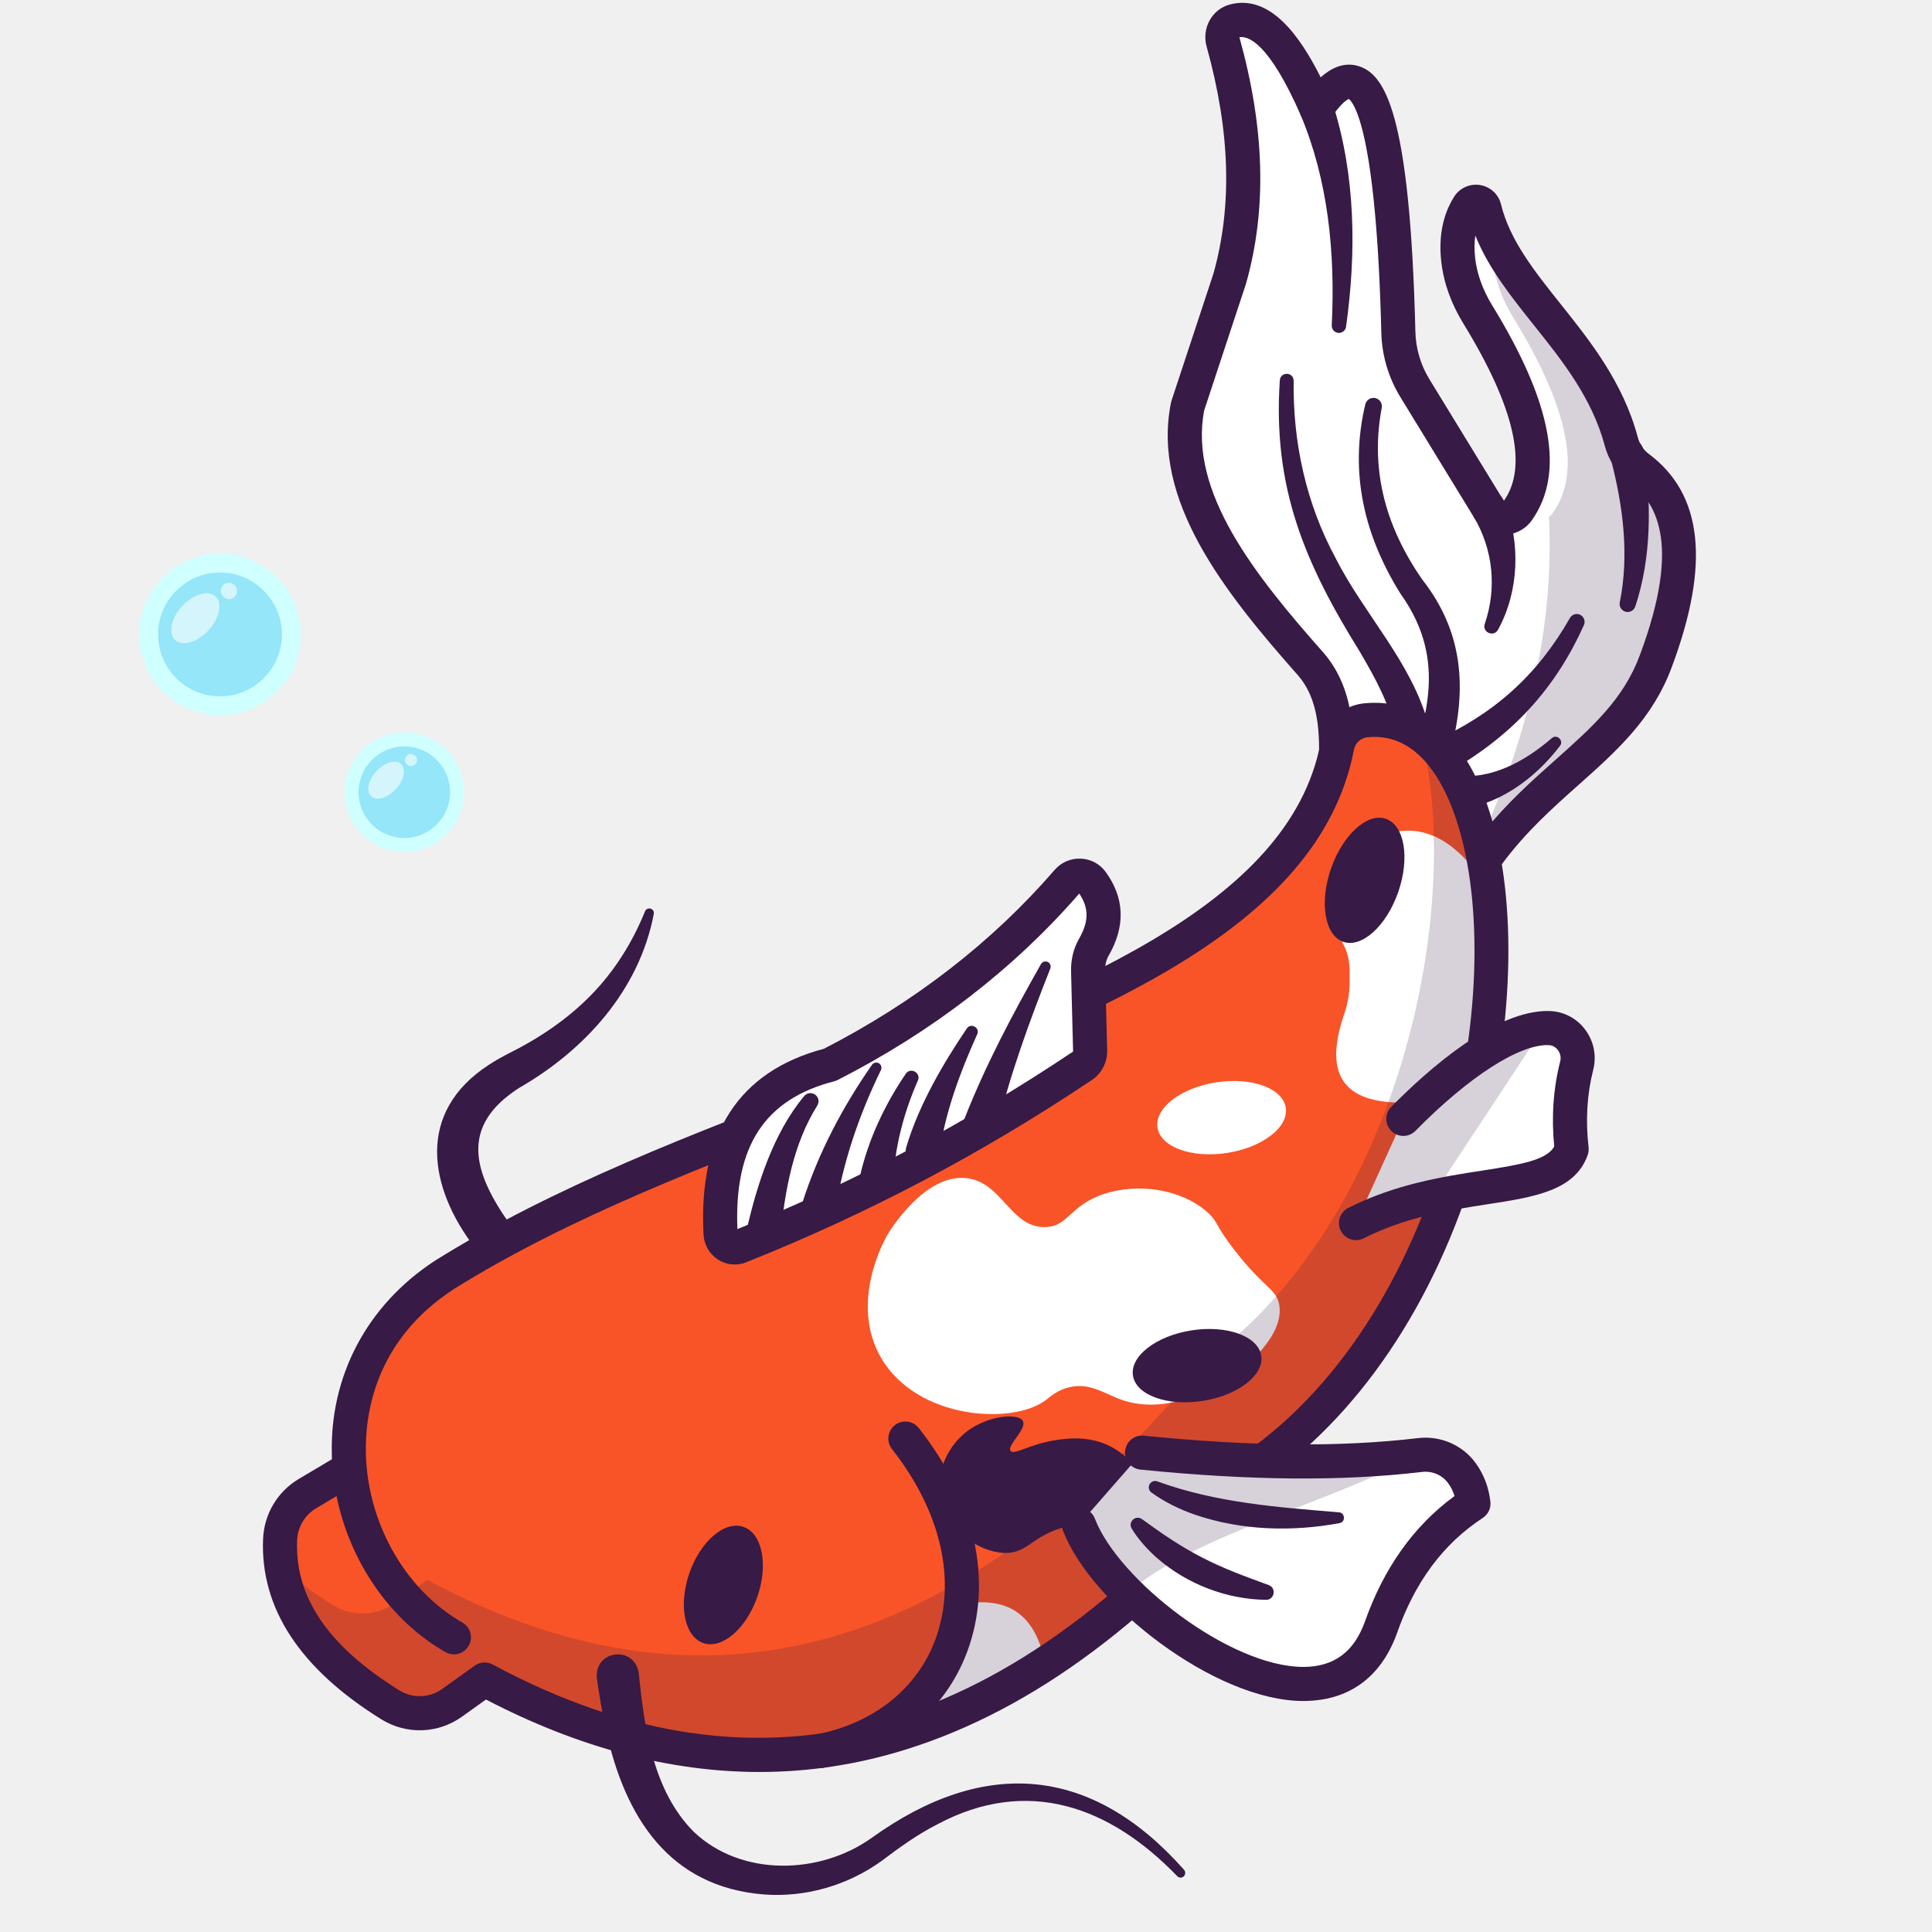
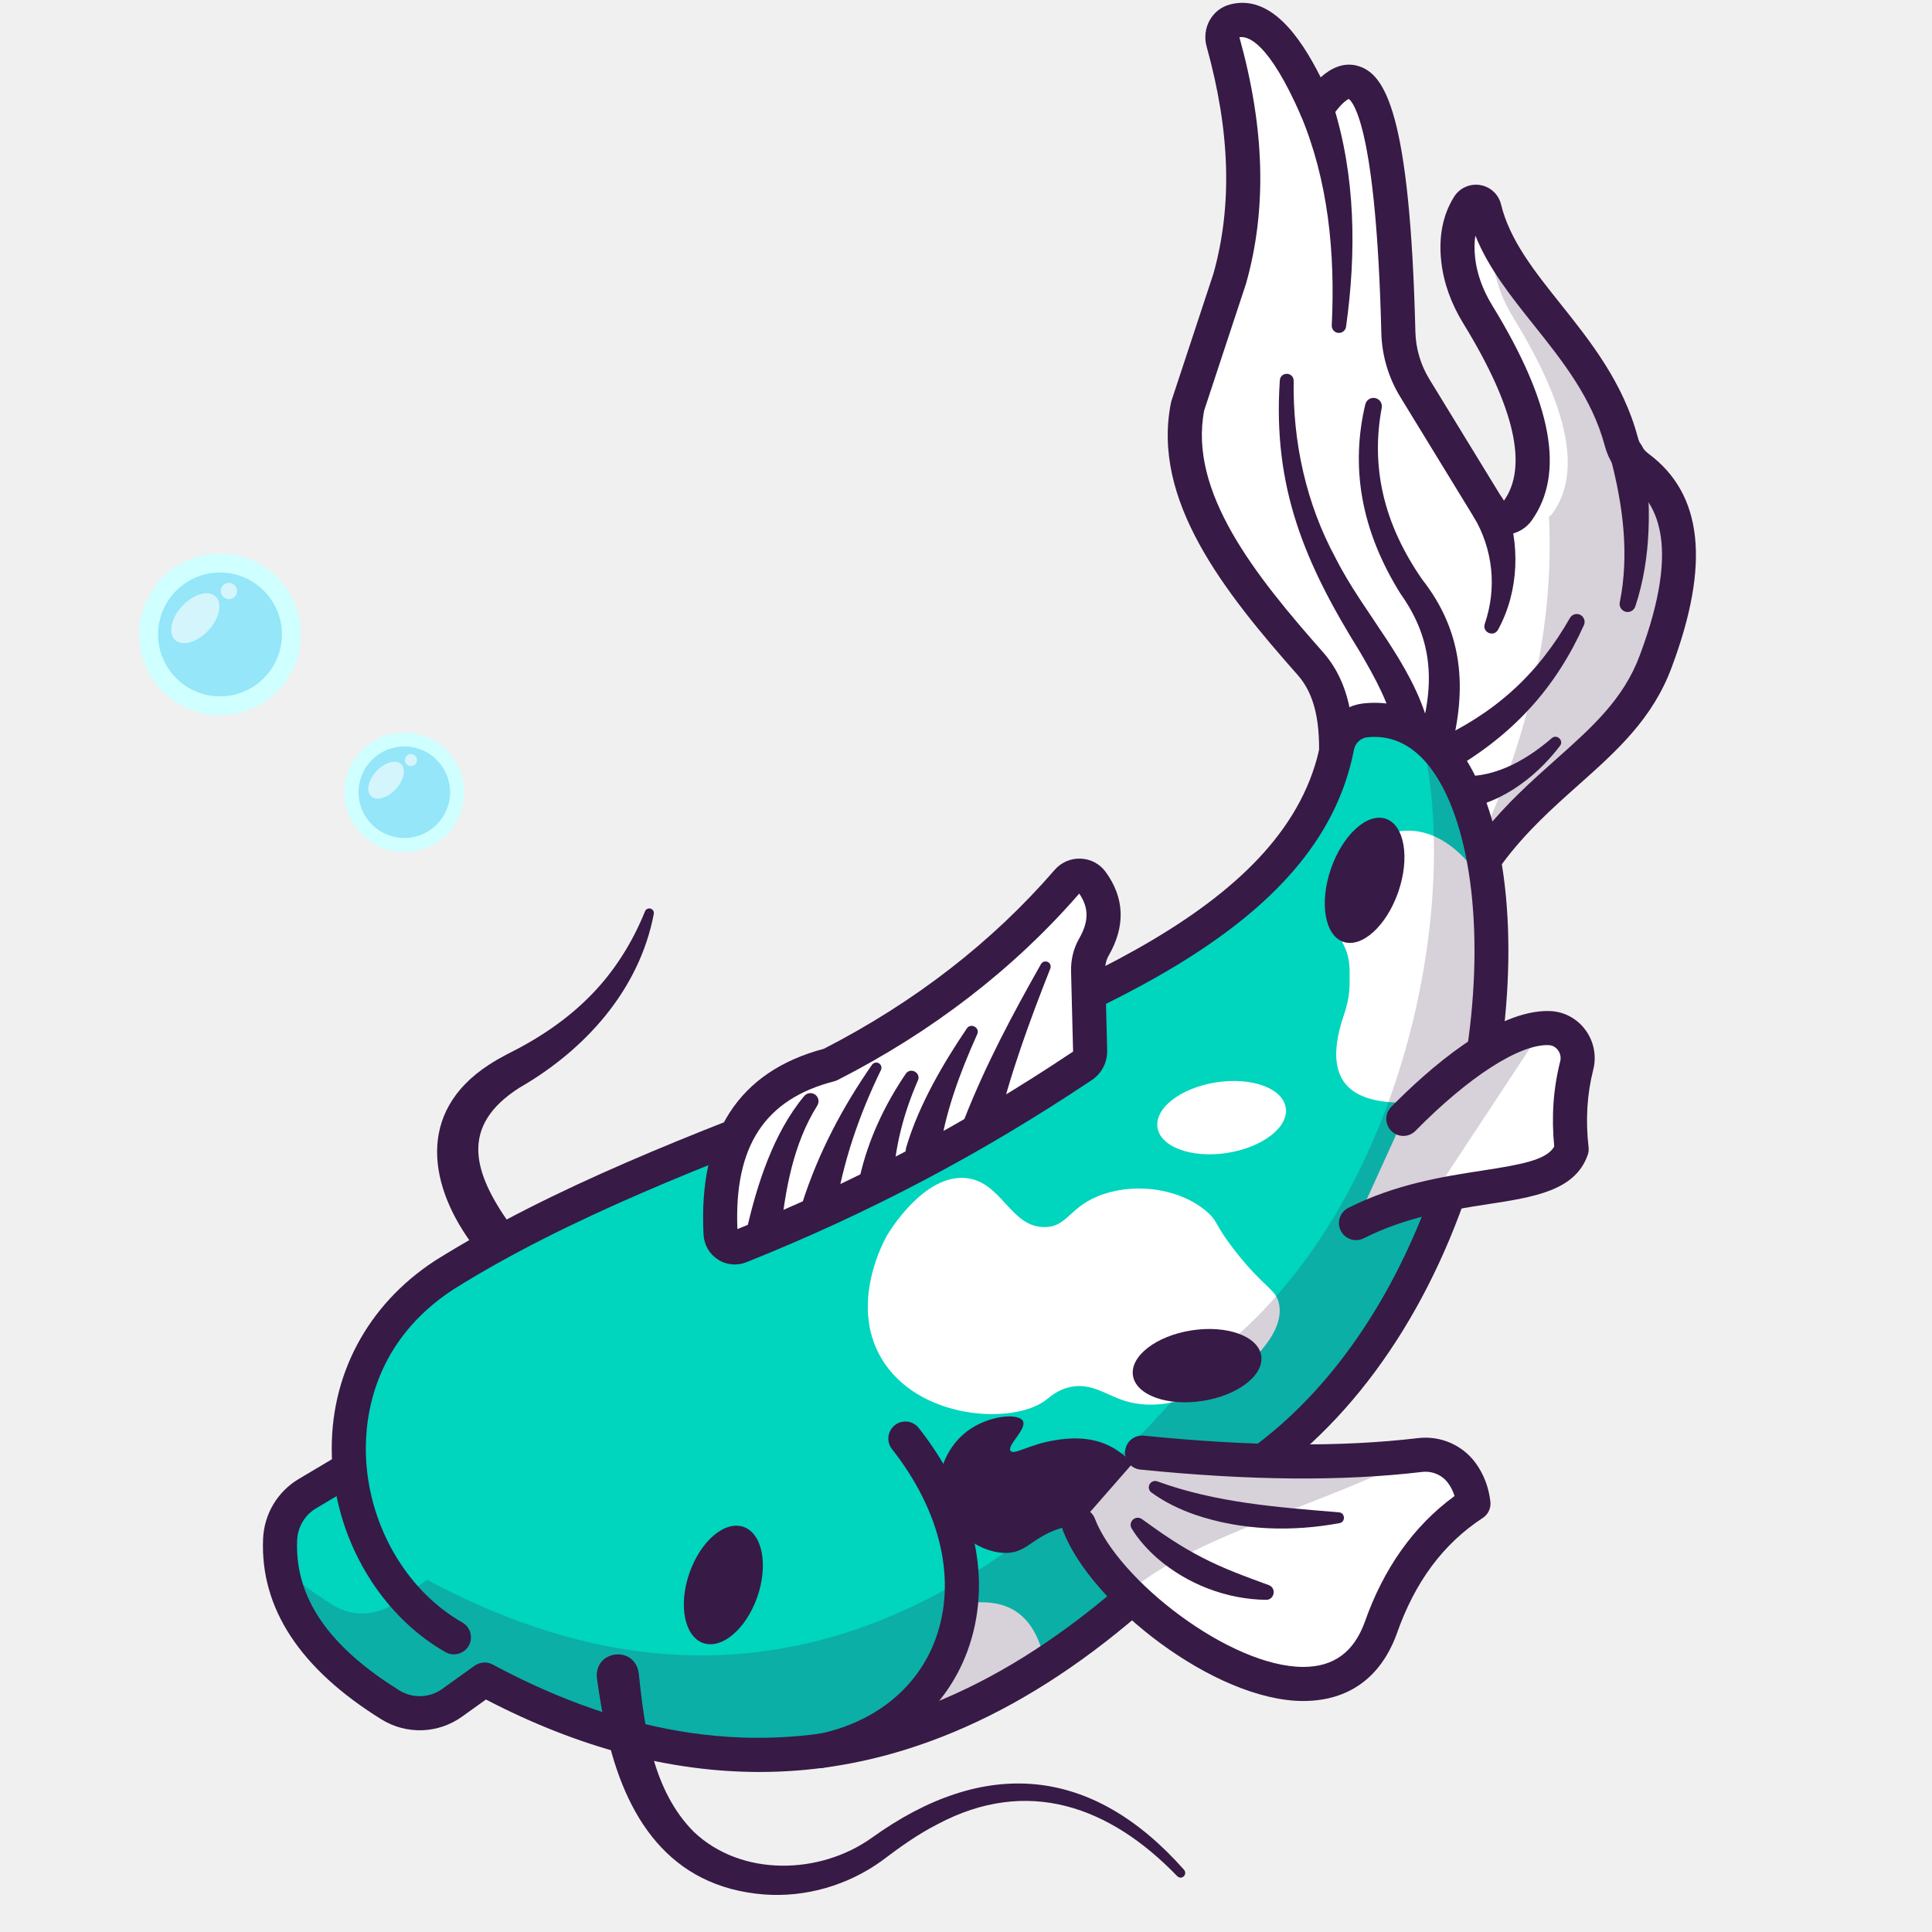
<svg xmlns="http://www.w3.org/2000/svg" version="1.1" id="Layer_1" x="0px" y="0px" viewBox="500 300 3100 3100" xml:space="preserve">
  <g>
    <g>
      <g>
        <g>
          <g>
            <path style="fill:#FFFFFF;" d="M3156.846,1360.813c-45.913,124.292-160.021,174.5-253.03,289.139       c-5.317,6.435-10.466,13.039-15.53,19.898l-63.384-36.831l-181.712-105.665c3.207-61.722-3.038-118.704-39.161-160.869       c-120.607-136.145-226.782-272.883-198.339-414.871l67.52-204.641c33.591-119.466,26.164-246.806-10.803-379.819       c-3.967-14.309,3.797-29.718,18.062-33.529c38.993-10.329,82.122,27.009,132.001,140.972       c73.765-108.713,121.873-22.183,131.242,358.567c0.844,31.666,9.958,62.571,26.5,89.494l119.004,194.651       c8.778,14.308,27.43,17.272,40.005,8.128c2.364-1.693,4.558-3.894,6.33-6.435c43.044-60.706,30.974-159.091-64.145-314.032       c-16.373-26.755-28.02-56.389-31.565-87.546c-3.798-32.936,0.845-62.232,16.458-87.039c6.667-10.668,22.704-8.043,25.657,4.149       c3.545,14.647,8.524,28.703,14.685,42.334c48.445,108.799,167.365,190.587,204.838,331.812       c4.389,16.511,13.843,31.243,27.599,41.404C3196.851,1100.545,3220.146,1191.393,3156.846,1360.813z" />
          </g>
          <g>
            <path style="fill:#371A45;" d="M2888.229,1697.193c-4.687,0-9.42-1.203-13.728-3.708l-245.072-142.522       c-8.863-5.155-14.096-14.831-13.56-25.071c3.544-67.465-6.515-111.156-32.616-141.656       c-120.412-135.937-235.654-282.05-204.374-438.026c0.217-1.079,0.5-2.146,0.844-3.19l67.324-204.022       c30.504-109.023,26.902-228.271-11.011-364.537c-3.962-14.228-2.041-29.701,5.268-42.446       c7.113-12.405,18.542-21.222,32.184-24.825c64.073-16.906,111.971,49.732,145.613,116.929       c15.817-14.231,36.443-25.178,59.981-18.261c42.609,12.515,83.244,72.865,91.99,426.657       c0.662,26.755,8.419,53.005,22.435,75.909l119.062,194.605c0.244,0.408,0.647,0.271,0.686,0.251       c38.789-54.836,16.867-150.375-65.147-284.027c-19.679-32.064-31.598-65.283-35.428-98.734       c-4.635-40.449,2.234-75.665,20.419-104.668c8.89-14.182,25.301-21.617,41.77-18.949c16.474,2.665,29.679,14.89,33.639,31.144       c14.009,57.506,53.698,107.255,95.719,159.926c47.018,58.932,100.309,125.729,123.686,213.654       c2.939,11.053,8.983,20.235,17.477,26.558c86.834,64.619,98.961,176.554,37.068,342.199       c-30.766,83.195-88.609,134.721-149.85,189.274c-41.535,37-84.484,75.257-122.387,126.458       C2904.896,1693.309,2896.643,1697.193,2888.229,1697.193z M2671.145,1511.963l210.132,122.204       c37.054-45.944,76.583-81.157,114.959-115.342c58.434-52.051,108.901-97.006,134.965-167.496       c69.589-186.242,22.793-248.579-18.456-279.277c-18.241-13.574-31.623-33.595-37.679-56.376       c-20.431-76.841-67.785-136.198-113.585-193.602c-37.396-46.874-73.104-91.633-94.169-144.06       c-1.731,10.965-1.823,23.013-0.305,36.282c2.917,25.457,12.239,51.148,27.71,76.356       c95.866,156.228,116.533,268.802,63.184,344.16c-10.696,15.109-28.135,23.738-46.686,23.143       c-18.632-0.625-35.565-10.489-45.292-26.387l-119.062-194.605c-19.022-31.09-29.555-66.741-30.456-103.096       c-8.058-325.979-44.704-369.58-52.183-375.094c-2.858,1.196-12.554,6.769-29.128,31.203c-5.59,8.241-15.205,12.8-25.137,11.878       c-9.918-0.915-18.554-7.147-22.542-16.274c-51.982-118.891-85.563-128.245-98.702-125.799c0,0.007,0.002,0.015,0.005,0.022       c40.74,146.418,44.276,275.483,10.813,394.568c-0.112,0.393-0.232,0.784-0.359,1.172l-66.985,202.992       c-25.193,130.877,81.152,264.306,192.308,389.796C2666.29,1397.165,2672.473,1459.444,2671.145,1511.963z" />
          </g>
          <g>
            <path style="fill:#371A45;" d="M2638.133,465.198c37.217,116.371,38.366,239.957,21.672,359.067       c-0.879,6.307-6.704,10.708-13.011,9.829c-5.947-0.829-10.199-6.055-9.928-11.937c2.87-58.316,1.441-116.64-6.309-173.663       c-7.716-56.962-21.9-112.581-43.754-164.441C2573.506,448.659,2625.228,429.467,2638.133,465.198L2638.133,465.198z" />
          </g>
          <g>
            <path style="fill:#371A45;" d="M2914.044,1105.781c26.231,65.281,23.23,143.345-10.311,204.547       c-6.799,12.545-25.745,4.462-21.412-9.097c20.03-58.115,13.133-120.45-17.872-172.414       C2846.37,1093.666,2898.764,1069.224,2914.044,1105.781L2914.044,1105.781z" />
          </g>
          <g>
            <path style="fill:#371A45;" d="M3138.292,1025.908c5.648,41.081,8.565,82.729,6.884,124.393       c-1.682,41.604-8.096,83.315-21.264,122.876c-2.251,6.763-9.558,10.42-16.32,8.169c-6.302-2.095-9.91-8.595-8.547-14.933       c15.424-76.377,5.159-155.064-14.381-229.82C3076.562,999.08,3131.316,988.032,3138.292,1025.908L3138.292,1025.908z" />
          </g>
          <g>
            <path style="fill:#371A45;" d="M2739.02,1475.936c-9.021-46.048-32.828-88.641-56.861-129.838       c-88.586-142.433-140.172-263.703-128.612-435.85c1.021-14.042,21.766-13.876,22.191,0.518       c-1.488,98.579,20.029,197.322,67.044,284.181c45.732,90.808,122.781,167.654,149.62,269.125       C2800.246,1500.399,2747.478,1512.436,2739.02,1475.936L2739.02,1475.936z" />
          </g>
          <g>
            <path style="fill:#371A45;" d="M2802.329,1488.473c45.036-20.597,87.246-46.7,123.961-79.87       c36.802-33.029,67.748-72.981,92.707-116.945c3.413-6.094,11.144-8.251,17.218-4.8c5.684,3.228,7.877,10.259,5.28,16.11       c-21.593,48.227-50.415,94.155-87.04,133.942c-36.496,39.953-80.376,73.231-127.053,100.166       c-13.094,7.56-29.836,3.073-37.395-10.021C2781.912,1513.214,2787.728,1495.067,2802.329,1488.473L2802.329,1488.473z" />
          </g>
          <g>
            <path style="fill:#371A45;" d="M2775.092,1489.566c27.479-87.288,25.993-161.08-27.617-236.46       c-29.808-47.535-52.416-100.25-61.863-155.822c-8.66-49.418-6.476-100.434,5.13-148.555c1.744-7.232,9.02-11.68,16.252-9.936       c7.033,1.694,11.433,8.629,10.067,15.651c-8.606,45.35-8.223,91.875,1.784,136.302c11.062,50.248,34.062,97.262,63.406,139.394       c65.548,83.577,71.982,174.872,45.327,274.771C2816.763,1540.273,2765.168,1525.41,2775.092,1489.566L2775.092,1489.566z" />
          </g>
          <g>
            <path style="fill:#371A45;" d="M2833.181,1544.477c58.809,7.224,112.548-21.949,156.787-60.081       c8.234-7.068,19.76,3.96,13.037,12.483c-40.106,52.599-100.716,97.884-169.845,102.28       C2792.65,1601.412,2792.627,1542.189,2833.181,1544.477L2833.181,1544.477z" />
          </g>
          <g style="opacity:0.2;">
            <path style="fill:#371A45;" d="M3156.846,1360.813c-45.913,124.292-160.021,174.5-253.03,289.139l-22.703-13.208       c75.875-172.383,112.42-341.718,104.317-507.582c2.364-1.694,4.558-3.895,6.33-6.435       c43.044-60.707,30.975-159.091-64.143-314.032c-16.374-26.755-28.021-56.389-31.566-87.547       c-1.772-15.663-1.688-30.395,0.59-44.281c48.445,108.799,167.365,190.587,204.838,331.812       c4.389,16.511,13.843,31.243,27.599,41.404C3196.851,1100.545,3220.146,1191.393,3156.846,1360.813z" />
          </g>
        </g>
        <g>
          <g>
-             <path style="fill:#F95427;" d="M1228.314,2927.164c-192.713-110.068-248.979-428.982-15.474-581.384       c518.996-325.058,1348.907-413.5,1432.798-847.961c4.332-22.434,22.812-39.694,45.471-42.029       c294.448-30.344,288.362,851.137-161.635,1186.327c-365.731,443.093-773.663,609.607-1251.927,352.781l-52.074,37.314       c-29.315,21.006-68.4,22.348-99.044,3.348c-115.651-71.704-181.298-158.045-177.001-264.858       c1.229-30.54,17.624-58.466,43.831-74.057c22.619-13.456,45.239-26.913,67.858-40.369" />
+             <path style="fill:#00D5BE;" d="M1228.314,2927.164c-192.713-110.068-248.979-428.982-15.474-581.384       c518.996-325.058,1348.907-413.5,1432.798-847.961c4.332-22.434,22.812-39.694,45.471-42.029       c294.448-30.344,288.362,851.137-161.635,1186.327c-365.731,443.093-773.663,609.607-1251.927,352.781l-52.074,37.314       c-29.315,21.006-68.4,22.348-99.044,3.348c-115.651-71.704-181.298-158.045-177.001-264.858       c1.229-30.54,17.624-58.466,43.831-74.057c22.619-13.456,45.239-26.913,67.858-40.369" />
          </g>
          <g>
            <path style="fill:#FFFFFF;" d="M2869.812,2052.83c-168.223,38.229-261.317,14.591-213.105-125.402       c5.552-16.122,8.796-32.953,8.796-50.01v-18.941c0-14.535-2.712-29.131-9.364-42.045       c-61.51-119.419,109.291-292.804,229.718-90.937C2891.045,1839.757,2888.676,1950.326,2869.812,2052.83z" />
          </g>
          <g>
            <path style="fill:#FFFFFF;" d="M2043.175,2873.541c63.4-9.866,115.708,5.073,134.063,95.957l-207.613,93.135       C2008.937,2991.368,2045.893,2921.415,2043.175,2873.541z" />
          </g>
          <g>
            <path style="fill:#371A45;" d="M1718.544,3143.24c-143.089,0-289.878-38.816-438.82-116.267l-38.325,27.466       c-38.443,27.544-89.227,29.252-129.378,4.359c-130.479-80.893-194.376-178.194-189.911-289.194       c1.611-40.056,22.982-76.114,57.167-96.457l53.393-31.762c-0.088-1.967-0.161-3.925-0.22-5.897       c-3.783-127.569,56.518-241.508,165.445-312.603c0.142-0.093,0.286-0.186,0.43-0.278       c189.35-118.591,417.266-205.186,637.682-288.935c376.449-143.03,732.022-278.132,782.786-541.037       c6.595-34.166,35.179-60.501,69.511-64.041c83.693-8.646,151.988,43.673,192.335,147.255       c52.549,134.902,52.898,344.145,0.913,546.073c-59.647,231.681-177.87,423.344-333.08,540.129       c-194.642,235.176-389.154,380.744-594.597,445.02C1876.779,3131.191,1798.229,3143.235,1718.544,3143.24z M1277.549,2967.554       c4.43,0,8.878,1.079,12.932,3.256c434.648,233.399,833.029,120.192,1217.906-346.098c1.399-1.694,2.995-3.212,4.755-4.521       c321.764-239.677,412.436-778.327,316.545-1024.497c-21.646-55.568-62.754-120.202-135.775-112.708       c-10.55,1.089-19.362,9.317-21.427,20.013c-56.542,292.831-425.954,433.191-817.055,581.789       c-217.845,82.773-443.118,168.367-627.854,284.024c-126.598,82.743-142.349,201.569-140.467,265.053       c0.183,6.166,0.542,12.317,1.067,18.434c0.146,0.991,0.234,1.987,0.271,2.983c9.886,103.858,68.54,199.655,153.431,248.142       c13.11,7.489,17.67,24.19,10.179,37.303c-7.491,13.108-24.192,17.672-37.303,10.178       c-88.868-50.757-153.316-144.909-174.735-250.266l-32.782,19.503c-18.224,10.843-29.623,30.156-30.487,51.656       c-3.664,91.121,50.01,169.798,164.088,240.522c21.312,13.22,48.282,12.297,68.713-2.334l52.073-37.317       C1266.358,2969.278,1271.942,2967.554,1277.549,2967.554z" />
          </g>
          <g>
            <path style="fill:#371A45;" d="M1815.13,3137.152c-12.813,0-24.251-9.051-26.804-22.095       c-2.9-14.822,6.761-29.184,21.583-32.084c92.119-18.029,161.674-73.429,190.834-151.993       c34.864-93.938,9.539-205.406-69.482-305.817c-9.339-11.868-7.291-29.057,4.577-38.396c11.87-9.339,29.057-7.289,38.394,4.574       c91.074,115.73,119.424,246.458,77.776,358.669c-35.938,96.833-120.354,164.852-231.598,186.625       C1818.638,3136.981,1816.87,3137.152,1815.13,3137.152z" />
          </g>
          <g>
            <path style="fill:#371A45;" d="M1524.957,2985.443c9.223,88.522,22.838,188.1,88.227,253.787       c76.315,72.499,202.323,69.255,285.851,9.496c180.372-129.589,352.616-116.085,500.868,51.511       c5.892,7.131-3.434,17.162-10.935,10.219c-108.223-112.267-240.385-160.031-384.426-83.512       c-32.005,16.209-61.555,37.555-90.217,59.211c-53.996,38.833-121.113,58.582-188.269,53.627       c-152.499-12.072-222.914-124.031-253.409-262.108c-6.241-28.066-10.929-56.49-14.885-84.609       C1452.972,2947.122,1519.253,2939.455,1524.957,2985.443L1524.957,2985.443z" />
          </g>
          <g>
            <path style="fill:#371A45;" d="M1262.855,2303.282c-75.767-98.348-95.443-218.858,21.621-294.75       c9.218-6.15,19.638-11.963,29.422-17.075c49.957-24.729,96.767-55.798,135.49-95.859       c36.526-37.516,65.246-83.02,85.563-133.309c1.519-3.786,5.82-5.624,9.606-4.105c3.356,1.347,5.176,4.898,4.49,8.319       c-23.231,121.863-110.256,218.27-215.931,279.004c-96.369,61.702-73.427,135.981-15.676,217.85       C1341.91,2300.273,1290.762,2337.813,1262.855,2303.282L1262.855,2303.282z" />
          </g>
          <g>
            <ellipse transform="matrix(0.3277 -0.9448 0.9448 0.3277 -1569.676 3480.429)" style="fill:#371A45;" cx="1660.613" cy="2843.115" rx="98.625" ry="57.734" />
          </g>
          <g>
            <path style="fill:#FFFFFF;" d="M2176.417,2268.934c-55.542,0.567-68.566-72.909-126.384-78.64       c-66.798-6.62-122.101,84.25-126.385,91.478c-3.035,5.12-62.011,108.249-9.599,197.4       c58.33,99.216,211.236,107.329,263.966,67.405c7.057-5.344,18.719-16.392,38.395-20.863       c33.339-7.576,56.616,11.248,84.79,20.863c72.788,24.843,149.511-21.585,161.58-28.888       c37.506-22.695,99.288-76.456,89.588-125.18c-4.915-24.689-23.638-25.253-70.39-85.058       c-34.102-43.622-26.727-46.63-44.795-62.59c-41.584-36.734-110.859-47.483-166.378-28.888       C2215.563,2234.476,2214.198,2268.548,2176.417,2268.934z" />
          </g>
          <g>
            <ellipse transform="matrix(0.9881 -0.1536 0.1536 0.9881 -292.328 402.6879)" style="fill:#FFFFFF;" cx="2460.232" cy="2093.436" rx="104.155" ry="57.29" />
          </g>
          <g>
            <ellipse transform="matrix(0.9881 -0.1536 0.1536 0.9881 -353.9134 401.3619)" style="fill:#381A46;" cx="2420.845" cy="2491.374" rx="104.155" ry="57.29" />
          </g>
          <g>
            <ellipse transform="matrix(0.3279 -0.9447 0.9447 0.3279 190.0246 3691.838)" style="fill:#381A46;" cx="2689.517" cy="1712.376" rx="104.443" ry="57.132" />
          </g>
          <g>
            <path style="fill:#381A46;" d="M2121.544,2628.005c5.478,7.279,30.103-10.446,70.333-16.934       c16.04-2.587,56.175-9.059,92.84,11.289c3.498,1.941,52.248,29.765,47.827,64.912c-2.564,20.39-21.777,33.334-30.947,39.512       c-25.664,17.291-46.961,14.858-75.96,19.755c-69.702,11.771-72.702,47.113-115.346,45.156       c-42.449-1.948-94.467-39.492-101.984-94.414c-5.674-41.452,15.82-79.53,42.905-100.322       c33.631-25.817,82.698-30.217,90.026-16.934C2148.302,2592.837,2115.059,2619.386,2121.544,2628.005z" />
          </g>
          <g style="opacity:0.2;">
            <path style="fill:#371A45;" d="M2785.328,1502.513c57.863,275.219-43.249,752.616-347.964,979.59       c-365.731,443.093-773.663,609.607-1251.927,352.781l-52.074,37.313c-29.314,21.006-68.4,22.349-99.045,3.349       c-37.912-23.505-70.327-48.62-96.79-75.477c4.199,97.643,68.643,177.65,176.969,244.813       c30.645,19.001,69.731,17.657,99.045-3.349l52.074-37.313c478.264,256.825,886.196,90.312,1251.927-352.781       C2904.142,2363.473,2963.097,1672.31,2785.328,1502.513z" />
          </g>
        </g>
        <g>
          <g>
            <path style="fill:#FFFFFF;" d="M1656.202,2279.738c-7.538-142.476,44.888-237.689,175.569-271.218       c147.859-75.521,275.692-172.92,381.128-294.789c10.444-12.071,29.654-11.541,39.056,1.363       c21.622,29.675,26.883,63.484,3.254,104.592c-6.664,11.593-9.635,24.97-9.296,38.348l3.241,127.99       c0.246,9.702-4.445,18.871-12.494,24.255c-160.829,107.576-340.086,206.057-549.401,289.701       C1672.776,2305.768,1657.029,2295.357,1656.202,2279.738z" />
          </g>
          <g>
            <path style="fill:#FFFFFF;" d="M3029.908,2009.875c-10.55,41.234-13.672,86.107-8.102,134.114       c-20.256,57.744-113.771,51.817-224.25,76.455c-39.329,8.721-80.77,21.336-121.788,42.08l75.96-167.219       c80.349-81.705,165.002-141.225,224.419-145.543c3.375-0.254,6.667-0.254,9.874-0.17       C3016.237,1950.692,3037.42,1980.495,3029.908,2009.875z" />
          </g>
          <g>
            <path style="fill:#FFFFFF;" d="M2864.233,2712.7c-71.066,46.652-119.258,114.895-149.051,200.324       c-62.877,169.505-282.57,66.209-405.876-57.235c-36.884-36.831-65.157-75.525-78.07-109.222l101.28-115.74       c159.092,16.002,307.89,19.727,441.073,4.318c0.083,0.085,0.083,0.085,0.083,0c1.688-0.085,3.292-0.339,4.895-0.508       c25.911-3.048,51.738,7.875,67.098,29.042C2855.877,2677.649,2862.123,2693.989,2864.233,2712.7z" />
          </g>
          <g>
            <path style="fill:#371A45;" d="M2591.179,3029.34c-142.129,0-340.564-155.952-385.446-273.011       c-5.404-14.099,1.643-29.912,15.742-35.316c14.101-5.414,29.914,1.635,35.318,15.739c37.803,98.6,216.786,237.9,334.335,237.9       c0.281,0,0.549,0,0.828,0c47.938-0.268,79.824-23.453,97.474-70.871c30.524-87.279,79.084-155.596,144.487-203.351       c-2.346-7.538-5.785-14.392-10.367-20.699c-9.434-12.986-25.432-19.874-41.804-17.907       c-128.042,15.163-275.876,13.933-451.942-3.798c-15.024-1.509-25.977-14.914-24.466-29.941       c1.511-15.026,14.895-26.045,29.943-24.463c172.051,17.316,315.989,18.595,440.031,3.896       c35.989-4.237,71.42,11.092,92.475,40.071c13.015,17.912,20.968,38.757,23.636,61.956c1.181,10.267-3.527,20.318-12.166,25.986       c-63.851,41.882-109.086,102.896-138.292,186.533c-0.056,0.166-0.115,0.327-0.176,0.488       c-25.74,69.46-77.1,106.382-148.527,106.782C2591.907,3029.335,2591.536,3029.34,2591.179,3029.34z" />
          </g>
          <g>
            <path style="fill:#371A45;" d="M2356.963,2676.929c93.92,34.305,192.658,41.55,291.635,49.674       c9.859,0.948,10.627,15.362,0.887,17.295c-76.516,14.274-157.409,11.896-231.598-13.332       c-24.901-8.632-49.022-20.218-70.378-35.772c-4.558-3.32-5.562-9.705-2.242-14.263       C2347.996,2676.781,2352.811,2675.434,2356.963,2676.929L2356.963,2676.929z" />
          </g>
          <g>
            <path style="fill:#371A45;" d="M2332.34,2737.518c31.513,22.923,62.38,44.204,96.759,61.717       c34.254,17.839,70.021,30.693,106.667,44.135c12.705,4.574,9.267,23.709-4.142,23.654       c-63.213-0.725-126.496-25.027-174.358-66.439c-15.974-14.002-30.283-29.881-41.399-47.844       c-3.32-5.365-1.662-12.406,3.703-15.727C2323.646,2734.491,2328.699,2734.84,2332.34,2737.518L2332.34,2737.518z" />
          </g>
          <g style="opacity:0.2;">
            <path style="fill:#371A45;" d="M2773.588,2635.146c-145.843,79.926-350.259,123.784-464.282,220.644       c-36.884-36.831-65.157-75.525-78.07-109.222l101.28-115.74C2491.607,2646.83,2640.405,2650.555,2773.588,2635.146z" />
          </g>
          <g>
            <path style="fill:#371A45;" d="M2675.79,2289.873c-9.993,0-19.62-5.497-24.429-15.027       c-6.805-13.479-1.394-29.926,12.085-36.731c76.204-38.465,153.145-50.328,214.97-59.857       c62.745-9.676,103.179-16.969,115.433-38.567c-4.684-47.462-1.472-93.371,9.566-136.581c1.614-6.312,0.271-12.964-3.681-18.246       c-2.124-2.836-6.859-7.638-14.714-7.921c-47.03-1.74-128.753,51.016-213.793,137.528       c-10.586,10.765-27.895,10.921-38.665,0.332c-10.77-10.584-10.918-27.895-0.332-38.665       c57.799-58.798,167.864-157.024,254.752-153.844c22.354,0.803,42.961,11.668,56.532,29.807       c13.913,18.595,18.61,42.119,12.883,64.541c-9.957,38.972-12.456,80.761-7.43,124.201c0.476,4.111,0.012,8.275-1.355,12.18       c-20.169,57.587-85.37,67.639-160.866,79.277c-61.026,9.407-130.196,20.07-198.657,54.633       C2684.138,2288.926,2679.933,2289.873,2675.79,2289.873z" />
          </g>
          <g style="opacity:0.2;">
            <path style="fill:#371A45;" d="M2976.147,1949.762l-178.591,270.682c-39.329,8.721-80.77,21.336-121.788,42.08l75.96-167.219       C2832.076,2013.6,2916.729,1954.08,2976.147,1949.762z" />
          </g>
          <g>
            <path style="fill:#371A45;" d="M1678.981,2328.904c-9.403,0-18.761-2.651-26.885-7.841       c-13.664-8.739-22.337-23.648-23.196-39.88c-0.002,0-0.002,0-0.002,0c-8.555-161.723,56.406-262.09,193.074-298.365       c145.625-74.769,270.179-171.306,370.251-286.975c10.533-12.178,25.803-18.827,41.967-18.104       c15.976,0.666,30.505,8.414,39.863,21.253c30.441,41.782,32.079,86.974,4.862,134.321c-3.935,6.844-5.895,15.153-5.668,24.029       l3.242,127.991c0.483,19.218-8.724,37.037-24.627,47.674c-176.935,118.347-358.298,213.979-554.458,292.363       C1691.479,2327.737,1685.22,2328.904,1678.981,2328.904z M2231.691,1733.797c-104.983,120.749-235.337,221.363-387.482,299.073       c-1.797,0.918-3.688,1.63-5.641,2.133c-111.334,28.564-160.81,103.994-155.352,237.139       c190.236-76.49,366.358-169.622,538.245-284.588c0.229-0.151,0.371-0.483,0.361-0.84l-3.242-127.986       c-0.479-18.91,3.991-37.122,12.927-52.666C2247.266,1778.642,2247.379,1756.852,2231.691,1733.797z" />
          </g>
          <g>
            <path style="fill:#371A45;" d="M1698.514,2271.528c8.62-37.552,19.188-74.929,33.637-111.155       c14.465-36.113,32.972-71.344,58.245-101.714c4.591-5.517,12.784-6.267,18.301-1.676c5.136,4.269,6.135,11.674,2.558,17.112       c-38.397,61.394-51.391,134.82-58.771,206.235C1747.017,2318.475,1691.609,2309.567,1698.514,2271.528L1698.514,2271.528z" />
          </g>
          <g>
            <path style="fill:#371A45;" d="M1786.983,2231.375c25.675-80.975,65.146-155.378,112.163-222.844       c2.638-3.785,7.844-4.715,11.629-2.077c3.424,2.387,4.505,6.888,2.727,10.525c-35.457,72.731-61.498,149.36-73.301,226.969       C1832.477,2282.404,1776.697,2269.322,1786.983,2231.375L1786.983,2231.375z" />
          </g>
          <g>
            <path style="fill:#371A45;" d="M1879.222,2190.008c13.633-61.47,40.543-117.592,74.15-167.118       c7.614-11.064,24.817-1.503,19.454,10.773c-23.15,52.871-37.609,108.626-39.398,163.557       C1930.024,2237.102,1872.108,2229.478,1879.222,2190.008L1879.222,2190.008z" />
          </g>
          <g>
            <path style="fill:#371A45;" d="M1954.023,2141.258c10.63-35.87,25.503-68.951,42.196-100.491       c16.749-31.519,35.439-61.48,55.107-90.548c6.563-9.557,21.436-1.217,16.652,9.358c-14.237,31.498-27.223,63.421-37.844,95.712       c-10.586,32.249-18.825,64.995-22.569,97.09C2001.03,2191.388,1944.5,2179.748,1954.023,2141.258L1954.023,2141.258z" />
          </g>
          <g>
            <path style="fill:#371A45;" d="M2047.379,2095.557c34.013-86.808,77.357-168.113,122.958-248.676       c2.27-3.99,7.344-5.386,11.334-3.116c3.651,2.076,5.124,6.511,3.611,10.304c-33.261,84.126-64.785,170.171-85.696,257.752       C2088.965,2149.097,2034.963,2132.419,2047.379,2095.557L2047.379,2095.557z" />
          </g>
        </g>
      </g>
      <g>
        <g style="opacity:0.5;">
          <circle style="fill:#37DBFF;" cx="1148.767" cy="1571.143" r="84.653" />
        </g>
        <g>
          <path style="fill:#CFFFFE;" d="M1148.767,1667.03c-52.871,0-95.885-43.014-95.885-95.885c0-52.871,43.014-95.888,95.885-95.888      c52.871,0,95.885,43.017,95.885,95.888C1244.653,1624.015,1201.638,1667.03,1148.767,1667.03z M1148.767,1497.723      c-40.483,0-73.419,32.936-73.419,73.421c0,40.483,32.936,73.419,73.419,73.419s73.419-32.936,73.419-73.419      C1222.186,1530.659,1189.25,1497.723,1148.767,1497.723z" />
        </g>
        <g>
          <g style="opacity:0.6;">
            <ellipse transform="matrix(0.6801 -0.7331 0.7331 0.6801 -779.6212 1317.083)" style="fill:#FFFFFF;" cx="1119.501" cy="1551.949" rx="35.257" ry="21.216" />
          </g>
          <g style="opacity:0.6;">
            <circle style="fill:#FFFFFF;" cx="1159.376" cy="1519.611" r="9.691" />
          </g>
        </g>
      </g>
      <g>
        <g style="opacity:0.5;">
          <circle style="fill:#37DBFF;" cx="853.006" cy="1317.994" r="114.536" />
        </g>
        <g>
          <path style="fill:#CFFFFE;" d="M853.007,1447.727c-71.534,0-129.734-58.2-129.734-129.734s58.2-129.734,129.734-129.734      c71.535,0,129.732,58.2,129.732,129.734S924.541,1447.727,853.007,1447.727z M853.007,1218.654      c-54.775,0-99.339,44.565-99.339,99.339s44.565,99.339,99.339,99.339c54.775,0,99.337-44.565,99.337-99.339      S907.782,1218.654,853.007,1218.654z" />
        </g>
        <g>
          <g style="opacity:0.6;">
            <ellipse transform="matrix(0.6801 -0.7331 0.7331 0.6801 -686.9811 1009.556)" style="fill:#FFFFFF;" cx="813.408" cy="1292.023" rx="47.703" ry="28.706" />
          </g>
          <g style="opacity:0.6;">
            <ellipse transform="matrix(0.7071 -0.7071 0.7071 0.7071 -628.6163 978.9248)" style="fill:#FFFFFF;" cx="867.359" cy="1248.27" rx="13.112" ry="13.112" />
          </g>
        </g>
      </g>
    </g>
  </g>
</svg>
